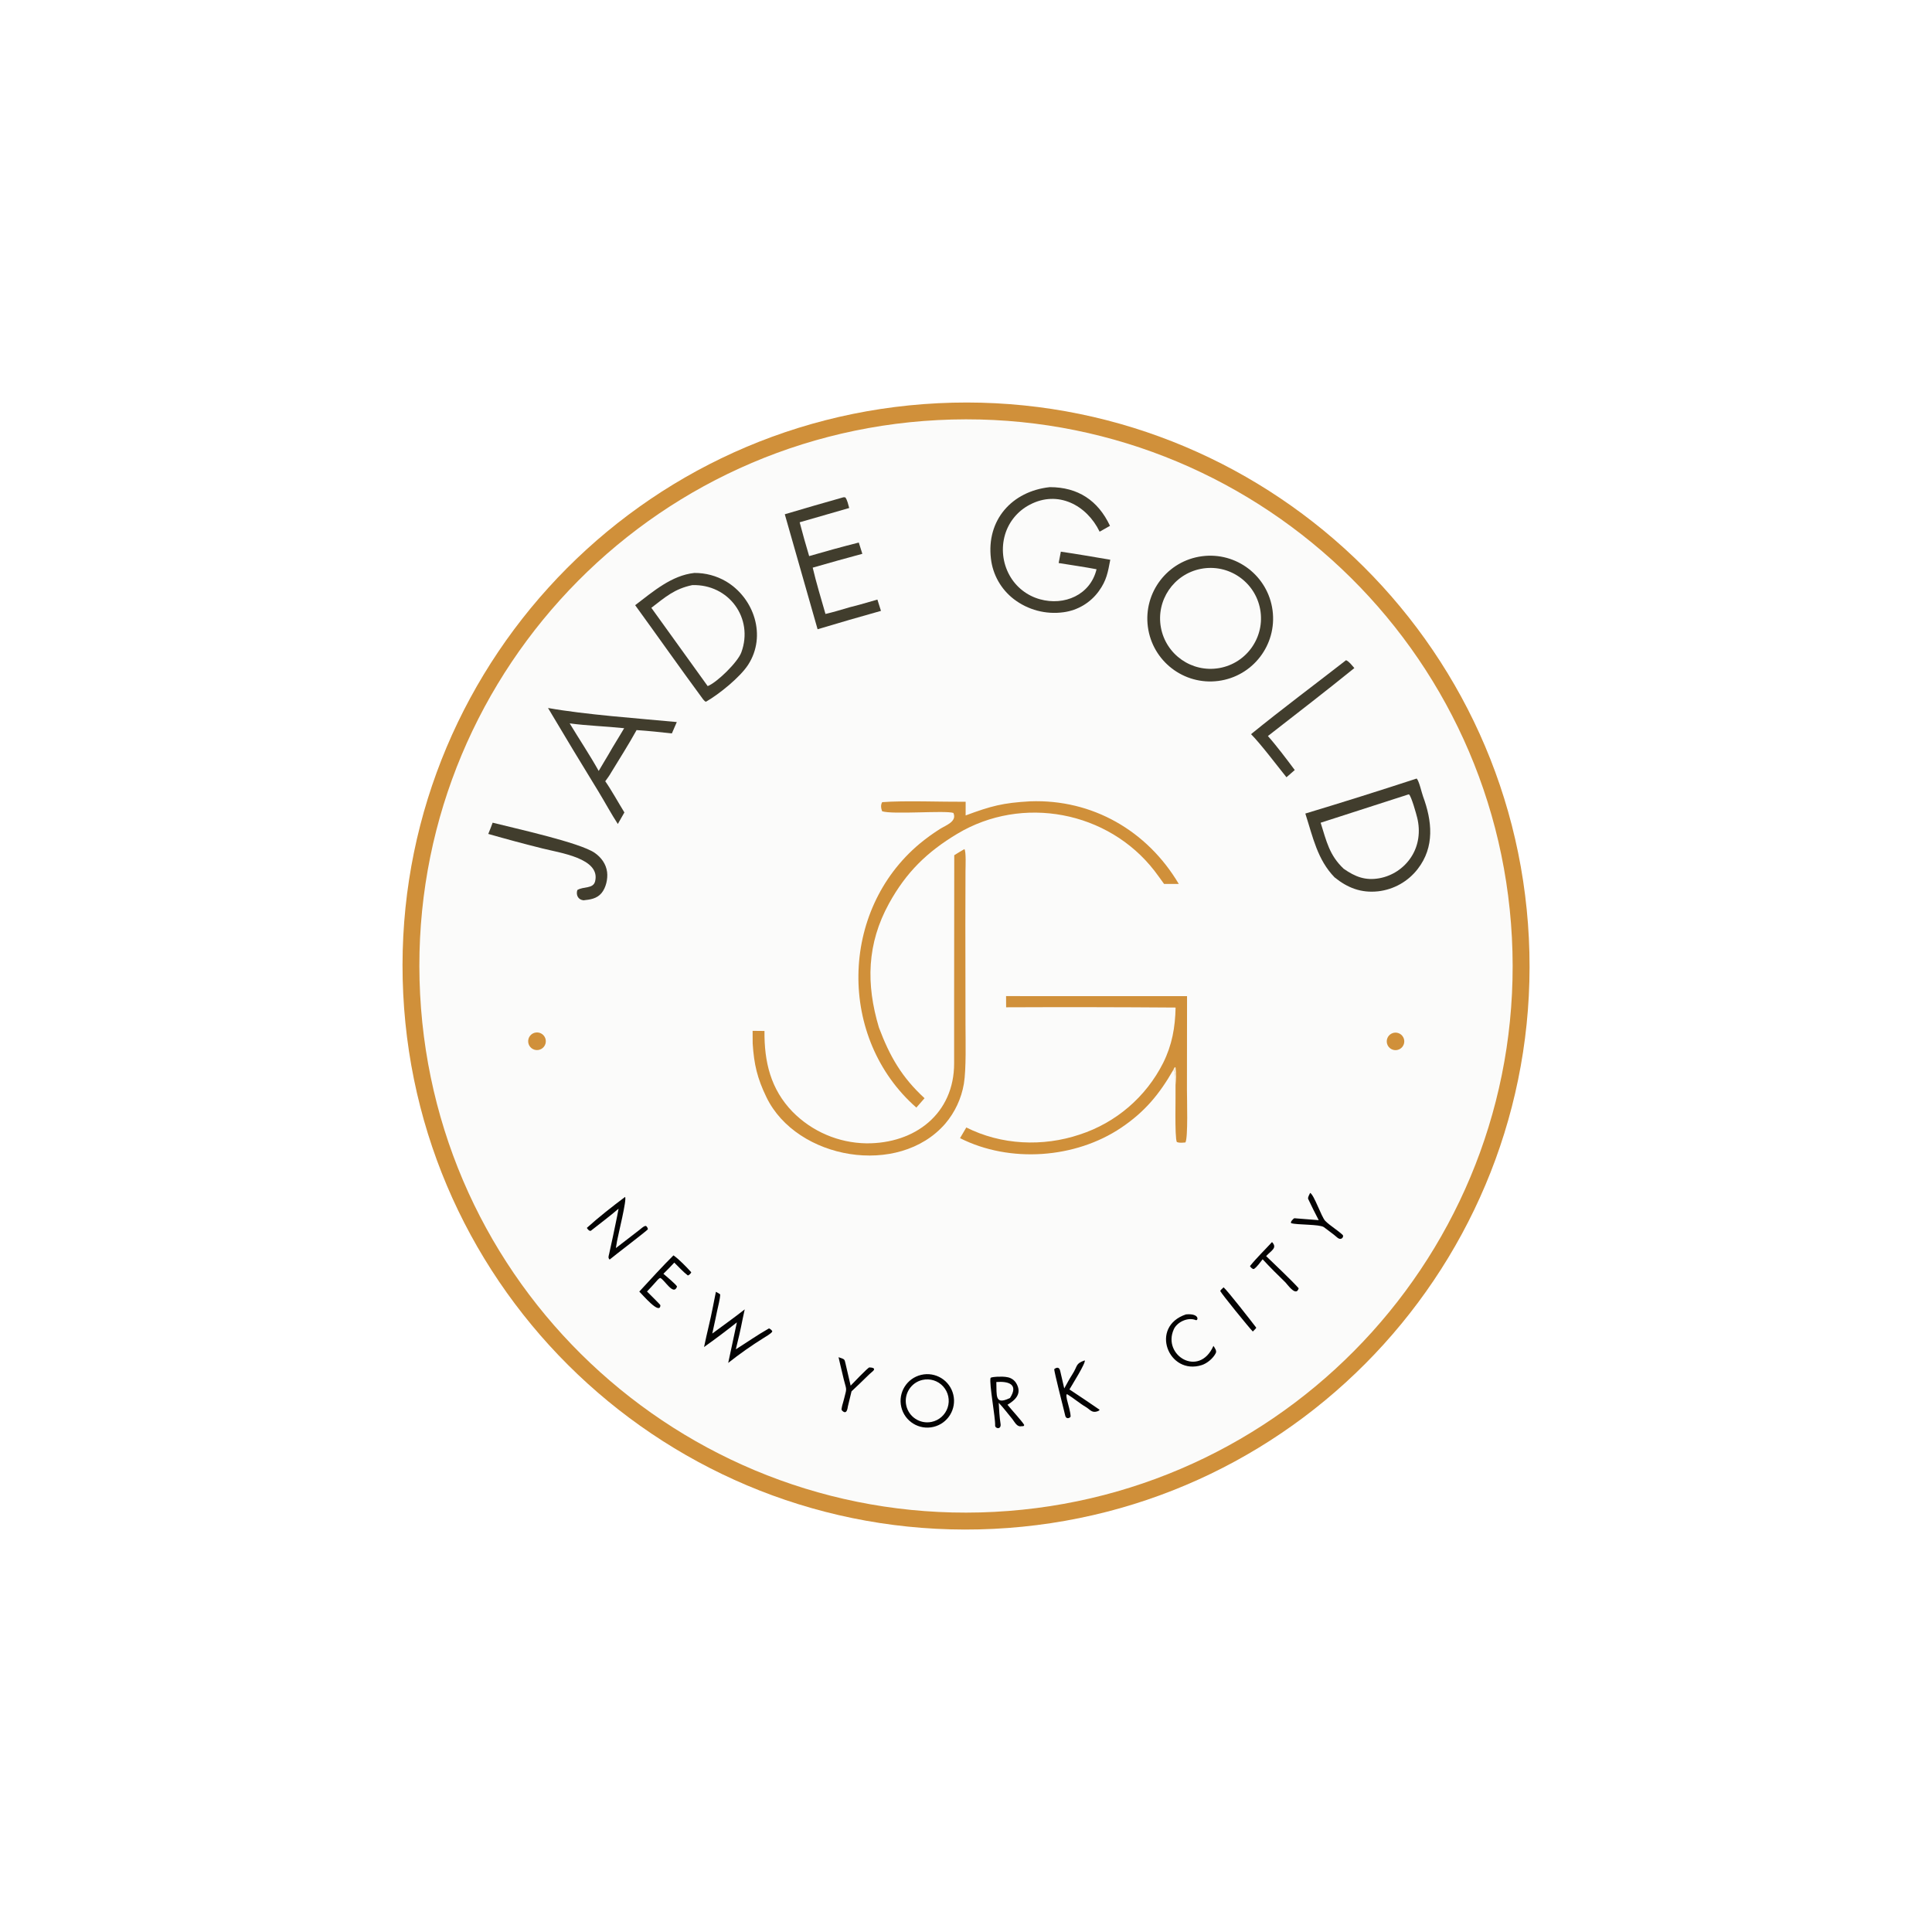
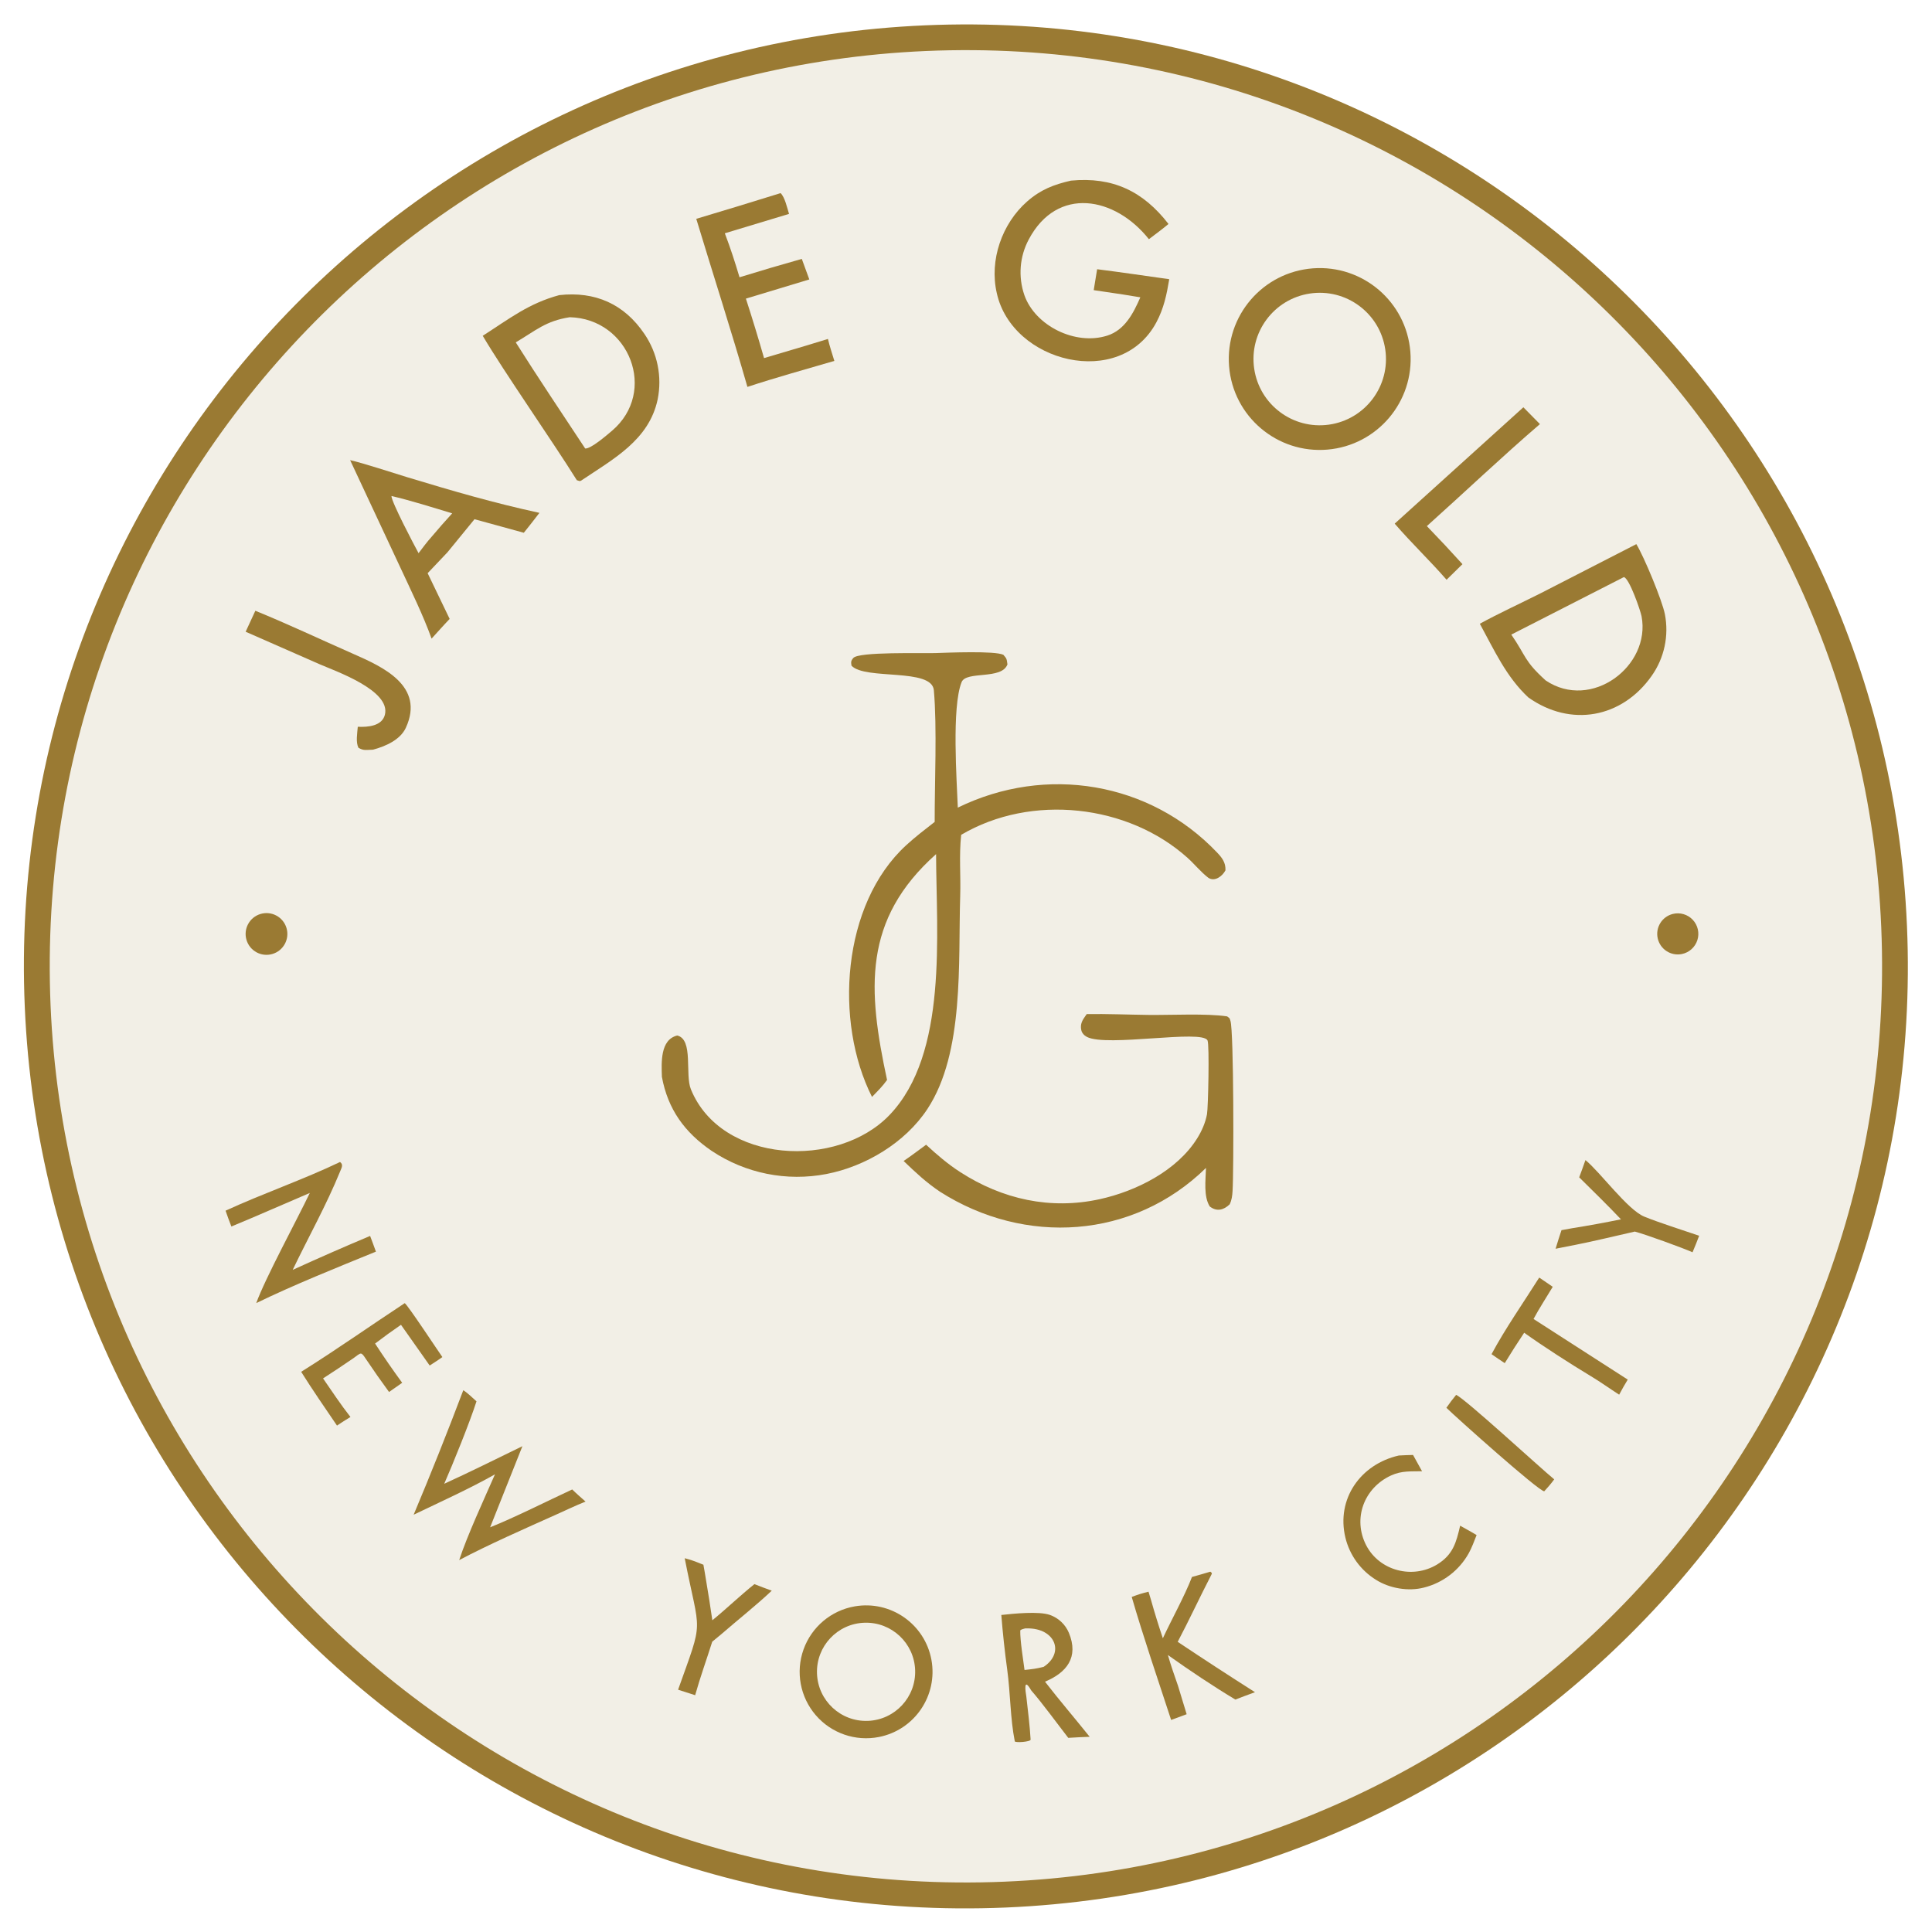
- <svg xmlns="http://www.w3.org/2000/svg" style="display: block;" version="1.1" viewBox="0 0 2048 2048">
-   <path d="M 994.325 427.43 C 1323.9 411.011 1604.36 664.939 1620.66 994.523 C 1636.97 1324.11 1382.94 1604.47 1053.35 1620.66 C 723.924 1636.84 443.728 1382.97 427.433 1053.55 C 411.138 724.128 664.912 443.842 994.325 427.43 z" fill="rgb(208,144,58)" transform="translate(0,0)" />
-   <path d="M 994.07 445.298 C 1313.64 428.761 1586.12 674.399 1602.69 993.969 C 1619.27 1313.54 1373.66 1586.05 1054.09 1602.65 C 734.472 1619.26 461.913 1373.61 445.338 1053.99 C 428.763 734.369 674.448 461.838 994.07 445.298 z" fill="rgb(251,251,250)" transform="translate(0,0)" />
-   <path d="M 1274.11 589.641 C 1310.64 584.797 1344.17 610.51 1348.97 647.046 C 1353.76 683.581 1328.01 717.077 1291.46 721.824 C 1254.99 726.563 1221.57 700.864 1216.78 664.397 C 1212 627.929 1237.65 594.476 1274.11 589.641 z" fill="rgb(65,61,45)" transform="translate(0,0)" />
-   <path d="M 1272.99 603.004 C 1302.18 597.32 1330.4 616.535 1335.81 645.777 C 1341.22 675.018 1321.74 703.056 1292.45 708.188 C 1263.55 713.252 1235.96 694.085 1230.62 665.232 C 1225.29 636.379 1244.19 608.613 1272.99 603.004 z" fill="rgb(251,251,250)" transform="translate(0,0)" />
-   <path d="M 1501.73 825.283 C 1504.34 827.887 1506.94 840.006 1508.48 844.197 C 1518.06 870.171 1521.07 897.748 1502.81 921.177 C 1492.58 934.431 1477.41 942.97 1460.78 944.841 C 1442.78 946.765 1428.38 941.131 1414.68 930.008 C 1396.4 911.131 1391.77 887.421 1383.71 862.399 C 1423.19 850.49 1462.54 838.117 1501.73 825.283 z" fill="rgb(65,61,45)" transform="translate(0,0)" />
-   <path d="M 1493.09 842.085 L 1493.73 842.224 C 1496.19 844.54 1501.2 862.358 1502.32 866.958 C 1505.8 881.187 1503.99 896.243 1495.81 908.664 C 1488.16 920.341 1476.07 928.391 1462.34 930.955 C 1447.18 933.708 1436.43 929.345 1424.39 920.94 C 1409.1 906.578 1406.12 891.7 1399.94 872.125 L 1493.09 842.085 z" fill="rgb(251,251,250)" transform="translate(0,0)" />
-   <path d="M 736.056 607.349 C 747.884 607.263 759.515 610.375 769.719 616.355 C 799.541 634.219 812.71 674.08 793.161 704.535 C 784.666 717.768 762.474 735.736 748.637 743.692 C 747.617 744.279 746.293 742.334 745.432 741.477 C 721.032 708.383 697.458 674.806 673.295 641.527 C 692.354 627.004 711.952 609.923 736.056 607.349 z" fill="rgb(65,61,45)" transform="translate(0,0)" />
-   <path d="M 733.81 620.243 C 772.683 619.04 799.135 655.475 785.831 691.588 C 781.971 702.064 759.848 723.598 750.176 727.293 L 690.455 644.314 C 705.485 632.739 715.042 624.18 733.81 620.243 z" fill="rgb(251,251,250)" transform="translate(0,0)" />
-   <path d="M 1091.97 849.437 C 1157.87 847.013 1216.09 880.534 1249.55 936.995 L 1233.95 936.989 C 1230.6 932.41 1227.35 927.713 1223.9 923.254 C 1174.82 859.764 1083.66 842.518 1014.75 883.855 C 982.703 903.078 960.643 924.604 942.464 957.588 C 918.908 1000.33 917.874 1043.15 931.699 1089.25 C 943.243 1119.88 955.848 1141.87 980.061 1164.16 L 971.369 1174.09 C 887.946 1100.86 889.8 965.264 975.079 894.188 C 981.889 888.571 989.047 883.39 996.509 878.674 C 1002.58 874.849 1014.79 870.872 1010.63 861.74 C 1001.89 858.858 946.255 863.649 935.095 859.968 C 933.902 856.799 933.379 853.308 935.146 850.32 C 958.54 848.491 998.355 850.099 1023.63 849.914 L 1023.61 864.404 C 1050.61 854.369 1063.11 851.057 1091.97 849.437 z" fill="rgb(208,144,58)" transform="translate(0,0)" />
-   <path d="M 1066.47 1055.92 L 1258.32 1055.94 L 1258.21 1155.42 C 1258.2 1164.77 1259.51 1206.12 1256.59 1211.04 C 1253.16 1211.28 1250.69 1211.79 1247.49 1210.59 C 1245.02 1205.72 1246.42 1159.6 1246.12 1150.22 C 1245.54 1145.42 1246.87 1136.54 1243.75 1134.14 C 1229 1159.85 1213.58 1178.56 1188.57 1195.39 C 1139.84 1228.21 1070.34 1233.11 1017.67 1206.48 L 1024.33 1195.16 C 1061.39 1213.82 1105.36 1215.81 1144.54 1202.67 C 1183 1190.15 1214.86 1162.77 1233.04 1126.64 C 1242.47 1107.65 1245.74 1089.05 1246.18 1068.05 C 1186.3 1067.6 1126.42 1067.51 1066.54 1067.78 L 1066.47 1055.92 z" fill="rgb(208,144,58)" transform="translate(0,0)" />
-   <path d="M 1243.75 1134.14 C 1244.04 1133.06 1245.86 1129.35 1246.26 1132.35 C 1246.96 1137.57 1246.74 1144.98 1246.12 1150.22 C 1245.54 1145.42 1246.87 1136.54 1243.75 1134.14 z" fill="rgb(249,239,220)" transform="translate(0,0)" />
-   <path d="M 1022.32 900.092 C 1024.25 902.635 1023.48 919.267 1023.46 923.556 L 1023.32 979.621 L 1023.47 1086.44 C 1023.5 1102.88 1024.33 1133.45 1021.75 1148.84 C 1019.09 1164.47 1012.27 1179.09 1002 1191.16 C 952.663 1248.05 844.581 1229.24 812.511 1163.2 C 802.698 1142.99 799.299 1128.36 797.87 1106.13 L 797.797 1092.74 L 810.386 1092.87 C 810.05 1125.45 816.84 1154.46 840.117 1178.49 C 860.745 1199.46 888.779 1211.49 918.186 1211.98 C 970.014 1212.47 1011.55 1180.45 1011.42 1126.96 C 1011.37 1104.18 1011.44 1081.2 1011.42 1058.41 L 1011.55 906.547 C 1014.9 904.363 1018.85 902.151 1022.32 900.092 z" fill="rgb(208,144,58)" transform="translate(0,0)" />
-   <path d="M 580.923 750.492 C 620.124 757.531 676.473 761.534 717.434 765.397 L 712.216 777.442 C 699.647 776.094 687.425 774.738 674.802 773.934 C 666.552 788.899 656.431 804.805 647.477 819.5 C 646.176 821.992 643.332 825.73 641.592 828.163 C 647.418 836.319 656.173 851.983 661.883 861.218 L 654.919 873.462 C 648.422 863.601 640.8 849.574 634.391 839.064 C 616.339 809.679 598.516 780.154 580.923 750.492 z" fill="rgb(65,61,45)" transform="translate(0,0)" />
-   <path d="M 603.888 766.806 C 622.994 769.372 642.398 769.888 661.628 771.932 C 656.291 781.145 650.151 790.652 645.116 799.625 C 641.512 805.473 638.216 811.373 634.647 817.238 C 625.177 800.239 613.931 783.491 603.888 766.806 z" fill="rgb(251,251,250)" transform="translate(0,0)" />
-   <path d="M 1112.82 516.391 C 1142.77 516.376 1164.03 530.608 1176.63 557.411 L 1165.66 563.615 C 1151.95 535.276 1121.3 519.325 1091.63 534.999 C 1079.01 541.521 1069.57 552.868 1065.45 566.46 C 1061.13 580.921 1062.79 596.511 1070.07 609.732 C 1076.97 622.265 1088.65 631.472 1102.45 635.254 C 1128.18 642.404 1155.79 630.758 1162.39 603.434 C 1149.52 600.979 1135.25 598.956 1122.22 596.836 L 1124.54 584.792 C 1141.89 587.295 1159.62 590.434 1176.94 593.348 C 1174.4 606.622 1173.07 615.223 1164.82 626.608 C 1155.96 638.892 1142.43 646.988 1127.42 648.993 C 1108.64 651.605 1089.61 646.566 1074.58 635.009 C 1061.12 624.6 1052.41 609.205 1050.44 592.301 C 1045.46 551.378 1072.56 520.75 1112.82 516.391 z" fill="rgb(65,61,45)" transform="translate(0,0)" />
-   <path d="M 894.094 527.129 L 896.002 527.204 C 898.137 529.714 899.23 535.113 900.191 538.498 L 847.679 553.645 C 850.82 565.651 854.175 577.599 857.742 589.485 C 875.192 584.385 892.731 579.595 910.351 575.116 L 914.114 587.06 C 896.534 591.797 878.997 596.69 861.504 601.738 C 865.197 617.601 870.533 635.018 875.037 650.818 C 883.532 648.889 892.425 646.123 900.833 643.678 C 909.969 641.531 920.897 638.149 930.076 635.579 L 933.86 647.559 C 911.405 653.836 889.011 660.326 866.68 667.029 L 831.913 545.145 C 852.596 538.988 873.323 532.982 894.094 527.129 z" fill="rgb(65,61,45)" transform="translate(0,0)" />
-   <path d="M 976.467 1457.42 C 991.69 1453.82 1006.95 1463.24 1010.55 1478.47 C 1014.16 1493.69 1004.74 1508.95 989.524 1512.56 C 974.293 1516.18 959.016 1506.76 955.408 1491.52 C 951.801 1476.29 961.231 1461.02 976.467 1457.42 z" fill="rgb(4,3,3)" transform="translate(0,0)" />
-   <path d="M 977.886 1462.77 C 985.879 1460.96 994.229 1463.58 999.748 1469.64 C 1005.27 1475.7 1007.11 1484.26 1004.56 1492.05 C 1002.01 1499.84 995.479 1505.66 987.447 1507.29 C 975.219 1509.78 963.269 1501.96 960.65 1489.76 C 958.03 1477.56 965.716 1465.52 977.886 1462.77 z" fill="rgb(251,251,250)" transform="translate(0,0)" />
-   <path d="M 522.231 872.081 C 544.366 877.759 614.851 893.113 630.513 904.13 C 637.402 908.975 642.455 915.877 643.547 924.361 C 644.482 931.622 642.36 941.091 637.592 946.772 C 632.675 952.631 625.629 953.653 618.49 954.361 C 612.706 953.701 610.392 948.63 611.984 943.5 C 618.39 939.391 628.844 942.508 630.865 934.152 C 636.773 909.724 593.055 904.025 574.778 899.327 C 555.628 894.552 536.563 889.439 517.593 883.99 C 519.236 880.232 520.76 875.948 522.231 872.081 z" fill="rgb(65,61,45)" transform="translate(0,0)" />
-   <path d="M 1426.87 699.839 C 1430.27 701.298 1432.97 705.162 1435.66 708.186 C 1406.25 732.035 1373.99 756.91 1344.03 780.234 C 1352.44 789.58 1364.86 805.987 1372.5 816.282 L 1363.69 823.925 C 1354.32 812.246 1335.96 788.013 1326.15 778.248 C 1358.7 751.744 1393.62 725.728 1426.87 699.839 z" fill="rgb(65,61,45)" transform="translate(0,0)" />
-   <path d="M 1057.13 1459.37 C 1061.07 1459.3 1064.62 1459.14 1068.5 1460 C 1072.2 1460.81 1075.39 1463.12 1077.31 1466.37 C 1083.68 1477.25 1076.42 1484.04 1067.99 1489.08 C 1071.73 1493.89 1083.4 1506.44 1085.66 1510.43 C 1085.61 1512.35 1083.65 1511.66 1082.49 1511.89 C 1078.1 1512.79 1075.57 1507.43 1073.17 1504.31 C 1068.01 1498.07 1064.26 1492.97 1058.69 1486.99 C 1059 1493.17 1059.55 1503.04 1060.59 1508.98 C 1061.8 1515.87 1054.74 1514.54 1054.88 1511.03 C 1055.22 1502.45 1048.39 1466.74 1050.04 1460.64 C 1051.02 1459.67 1055.63 1459.54 1057.13 1459.37 z" fill="rgb(4,3,3)" transform="translate(0,0)" />
-   <path d="M 1056.15 1465 C 1069.08 1463.99 1079.99 1467.36 1070.64 1481.94 L 1069.89 1482.28 C 1054.54 1489.36 1056.62 1479.72 1056.15 1465 z" fill="rgb(251,251,250)" transform="translate(0,0)" />
-   <path d="M 758.893 1369.36 C 759.364 1369.62 763.452 1371.72 763.431 1372.28 C 763.24 1377.52 761.27 1384.28 760.21 1389.51 L 758.227 1399.01 L 755.051 1413.61 C 767.061 1404.68 777.586 1397.34 789.432 1387.99 C 788.617 1391.48 787.862 1394.99 787.167 1398.51 C 785.076 1409.32 782.677 1419.67 779.994 1430.33 C 791.698 1423.02 803.022 1415 814.993 1408.25 C 815.666 1407.87 818.976 1410.6 818.604 1411.47 C 817.675 1413.62 811.273 1417.09 809.512 1418.29 C 796.499 1426.39 783.953 1435.23 771.933 1444.74 C 775.091 1430.41 778.013 1416.1 781.107 1401.77 C 769.752 1410.8 758.153 1419.51 746.325 1427.91 C 749.228 1413.59 753.066 1399.32 755.787 1384.99 L 756.859 1379.49 C 757.48 1376.1 758.158 1372.72 758.893 1369.36 z" fill="rgb(4,3,3)" transform="translate(0,0)" />
-   <path d="M 662.579 1268.82 C 664.795 1271.03 655.12 1309.41 654.106 1315.51 L 652.872 1323 L 677.498 1304.01 C 679.24 1302.68 681.453 1300.54 683.461 1299.7 C 683.971 1299.49 684.604 1299.47 685.072 1299.79 C 685.865 1300.35 686.76 1302.05 686.798 1303.01 C 686.836 1303.95 650.002 1331.87 646.256 1335.19 C 644.29 1333.36 645.163 1331.62 645.757 1329.01 C 647.162 1322.85 648.507 1316.67 649.79 1310.48 C 651.776 1300.65 653.952 1291.11 655.71 1281.26 C 646.667 1289.08 635.937 1297.02 626.502 1304.53 C 624.867 1305.82 621.834 1301.83 622.206 1301.49 C 634.509 1290.33 649.067 1278.97 662.579 1268.82 z" fill="rgb(4,3,3)" transform="translate(0,0)" />
-   <path d="M 1149.81 1442.07 C 1151.63 1444.01 1135.86 1468.93 1133.66 1472.87 C 1142.24 1478.59 1156.71 1488.14 1165.55 1494.34 C 1165.63 1494.4 1165.56 1494.5 1165.54 1494.58 C 1164.75 1495.95 1161.93 1496.51 1160.72 1496.59 C 1156.74 1496.88 1154.62 1493.57 1151.05 1491.49 C 1144.32 1487.56 1137.98 1481.97 1131.47 1478.09 C 1129.29 1476.78 1131.32 1484.88 1131.19 1484.27 C 1132.35 1489.11 1134.82 1496.89 1134.89 1501.49 C 1134.91 1502.67 1130.32 1505.41 1129.16 1500.52 L 1127.32 1493 C 1126.43 1489.42 1117.81 1455.44 1117.49 1451.45 C 1117.48 1451.39 1122.45 1446.81 1123.9 1453.45 C 1125.25 1459.58 1126.67 1465.69 1128.14 1471.79 C 1130.89 1466.88 1133.55 1461.81 1136.61 1457.06 C 1142.83 1447.39 1139.68 1445.77 1149.81 1442.07 z" fill="rgb(4,3,3)" transform="translate(0,0)" />
-   <path d="M 713.887 1330.75 C 719.339 1334.42 728.044 1343.36 732.618 1348.51 C 733.254 1349.23 729.728 1352.48 729.006 1351.93 C 724.071 1348.16 719.315 1342.85 714.781 1338.42 C 710.923 1342.6 707.276 1346.28 703.238 1350.28 C 704.958 1351.75 718.103 1362.65 717.633 1363.95 C 713.972 1374.02 704.554 1356.72 699.968 1354.7 C 698.452 1354.86 696.289 1357.71 695.184 1358.9 C 692.15 1362.35 689.035 1365.73 685.844 1369.04 C 687.652 1370.9 700.063 1383.01 700.046 1383.6 C 699.729 1394.57 681.054 1372.4 677.69 1369.12 C 688.971 1356.94 702.256 1342.22 713.887 1330.75 z" fill="rgb(4,3,3)" transform="translate(0,0)" />
-   <path d="M 1257.2 1393.31 C 1272.06 1392.01 1270.2 1400.45 1267.51 1399.34 C 1259.3 1395.95 1247.79 1401.32 1244.27 1409.12 C 1231.79 1436.75 1271.22 1460.79 1286.29 1426.69 C 1287.6 1428.74 1290.07 1431.83 1288.75 1434.39 C 1286.1 1439.75 1279.75 1445.16 1274.01 1447.02 C 1238.64 1458.43 1218.14 1406.36 1257.2 1393.31 z" fill="rgb(4,3,3)" transform="translate(0,0)" />
-   <path d="M 1388.8 1264.51 C 1393.12 1266.73 1400.66 1289.83 1404.79 1294.17 C 1409.91 1299.34 1418.35 1304.29 1423.36 1309.17 C 1424.84 1310.61 1422.07 1315.97 1417.18 1311.52 C 1414.16 1308.76 1406.96 1303.64 1403.34 1300.81 C 1398.73 1297.66 1375.24 1298.54 1368.96 1296.68 C 1366.9 1295.86 1371.35 1291.34 1372.17 1291.39 C 1380.64 1291.94 1389.41 1292.88 1397.9 1293.42 C 1394.02 1286.05 1390.34 1278.55 1386.76 1271.02 C 1385.99 1269.4 1388.09 1266.12 1388.8 1264.51 z" fill="rgb(4,3,3)" transform="translate(0,0)" />
-   <path d="M 888.889 1438.67 L 890.296 1439.19 C 895.24 1440.96 895.18 1440.61 896.286 1445.45 L 901.712 1468.84 C 902.932 1467.56 920.158 1449.46 921.574 1449.52 C 924.057 1449.61 929.993 1450.08 923.927 1454.66 C 921.911 1456.19 914.05 1464.12 910.822 1467.15 C 908.066 1469.69 905.342 1472.27 902.65 1474.88 C 901.292 1480.23 899.997 1485.6 898.764 1490.99 C 898.57 1491.78 897.871 1501.03 892.33 1494.9 C 891.349 1493.82 893.642 1486.96 894.159 1485 L 895.206 1481.01 C 897.982 1470.7 897.108 1473.23 894.376 1461.99 C 893.912 1460.16 893.477 1458.33 893.068 1456.49 C 891.738 1450.5 890.157 1444.76 888.889 1438.67 z" fill="rgb(4,3,3)" transform="translate(0,0)" />
-   <path d="M 1348.4 1316.63 C 1354.27 1322.89 1347.86 1325.37 1342.15 1331.51 C 1348.52 1337.67 1369.61 1357.62 1376.58 1365.54 C 1376.7 1366.28 1375.65 1367.97 1375.26 1368.31 C 1371.68 1371.51 1364.96 1361.92 1362.61 1359.4 C 1354.06 1351.06 1346.6 1343.72 1338.44 1334.88 C 1335.87 1338.1 1332.73 1342.75 1329.39 1345.08 C 1328.05 1346.01 1324.74 1342.48 1325.12 1342 C 1332.07 1333.31 1340.82 1324.94 1348.4 1316.63 z" fill="rgb(4,3,3)" transform="translate(0,0)" />
-   <path d="M 1297.07 1364.63 C 1301.64 1368.63 1326.28 1400.31 1331.65 1407.34 C 1331.46 1408.15 1330.72 1408.68 1330.21 1409.28 C 1329.48 1410.01 1328.76 1410.74 1328.03 1411.47 C 1324.05 1407.41 1295.32 1372.12 1293.55 1368.58 C 1293.65 1367.54 1296.44 1365.23 1297.07 1364.63 z" fill="rgb(4,3,3)" transform="translate(0,0)" />
-   <path d="M 568.015 1094.5 C 573.135 1093.82 577.834 1097.42 578.515 1102.54 C 579.196 1107.66 575.601 1112.36 570.483 1113.05 C 565.357 1113.74 560.646 1110.14 559.965 1105.01 C 559.283 1099.88 562.888 1095.18 568.015 1094.5 z" fill="rgb(208,144,58)" transform="translate(0,0)" />
-   <path d="M 1475.17 1095.59 C 1479.76 1093.31 1485.32 1095.17 1487.62 1099.75 C 1489.91 1104.32 1488.07 1109.89 1483.5 1112.21 C 1478.91 1114.53 1473.31 1112.68 1471 1108.08 C 1468.7 1103.48 1470.57 1097.88 1475.17 1095.59 z" fill="rgb(208,144,58)" transform="translate(0,0)" />
+ <svg xmlns="http://www.w3.org/2000/svg" viewBox="408 408 1232 1232" fill="none">
+   <path d="M 997.782 424.155 C 1329.35 409.714 1609.79 666.902 1624.04 998.477 C 1638.29 1330.05 1380.93 1610.35 1049.35 1624.4 C 718.042 1638.44 438.032 1381.34 423.798 1050.04 C 409.564 718.745 666.491 438.584 997.782 424.155 z" fill="#9A7A33" />
+   <path d="M 1013.58 440.065 C 1336.36 434.34 1602.6 691.488 1608.08 1014.27 C 1613.57 1337.05 1356.23 1603.1 1033.44 1608.35 C 710.996 1613.59 445.283 1356.58 439.801 1034.13 C 434.319 711.685 691.142 445.783 1013.58 440.065 z" fill="#F2EFE6" />
+   <path d="M 1004.5 824.453 C 1012.31 824.193 1042.37 822.922 1047.84 825.553 C 1050.14 828.209 1049.89 828.122 1050.43 831.662 C 1046.76 841.707 1024.11 835.573 1021.17 843.027 C 1014.81 859.168 1018.13 905.687 1018.78 923.008 C 1075.04 895.484 1141.29 906.635 1184.08 951.6 C 1187.4 955.086 1189.63 958.087 1189.46 962.984 C 1187.51 966.706 1182.73 970.422 1178.59 967.794 C 1173.82 964.165 1169.73 959.025 1165.26 955.013 C 1127.34 920.939 1065.7 913.946 1020.92 940.357 C 1019.5 953.878 1020.72 966.156 1020.3 979.519 C 1018.96 1021.42 1023.07 1079.18 999.409 1115.16 C 985.196 1136.77 959.766 1151.86 934.974 1156.65 C 909.61 1161.55 883.334 1156.26 861.851 1141.91 C 844.56 1130.13 833.875 1115.34 830.082 1094.69 C 829.786 1085.65 828.922 1070.94 839.877 1068.32 C 850.346 1070.92 844.652 1093.05 848.586 1102.66 C 867.959 1150.09 942.107 1153.69 975.299 1118.95 C 1012.61 1079.89 1005.05 1003.66 1004.92 952.655 C 958.045 994.511 961.256 1038.97 973.664 1096.67 C 970.625 1100.91 967.668 1103.75 964.06 1107.48 C 939.88 1059.54 944.723 984.681 985.888 946.953 C 991.593 941.724 997.913 936.866 1004.03 932.113 C 1003.96 907.57 1005.61 871.893 1003.5 848.146 C 1002.23 833.766 959.817 841.799 951.002 832.518 C 950.639 830.312 950.521 829.45 952.141 827.581 C 955.696 823.48 995.847 824.735 1004.5 824.453 z" fill="#9A7A33" />
+   <path d="M 1245.28 579.11 C 1277.1 576.758 1304.84 600.546 1307.36 632.348 C 1309.89 664.149 1286.25 692.016 1254.46 694.712 C 1222.43 697.428 1194.3 673.568 1191.76 641.524 C 1189.22 609.479 1213.23 581.481 1245.28 579.11 z" fill="#9A7A33" />
+   <path d="M 1243.2 595.193 C 1266.36 591.661 1287.97 607.655 1291.36 630.839 C 1294.76 654.023 1278.63 675.538 1255.43 678.791 C 1232.42 682.015 1211.13 666.058 1207.77 643.071 C 1204.4 620.084 1220.23 598.695 1243.2 595.193 z" fill="#F2EFE6" />
+   <path d="M 764.645 596.189 C 787.537 593.658 806.069 601.862 818.94 620.954 C 827.262 633.16 830.305 648.208 827.378 662.689 C 821.868 688.698 799.04 700.705 778.472 714.546 L 777.622 714.783 C 777.026 714.593 776.43 714.403 775.834 714.214 C 760.152 689.094 729.507 645.292 715.828 622.133 C 732.794 611.245 745.147 601.455 764.645 596.189 z" fill="#9A7A33" />
+   <path d="M 771.314 610.284 C 809.299 611.214 827.629 657.847 798.161 682.774 C 794.913 685.521 784.828 694.276 781.165 694.004 C 766.798 672.226 750.729 648.29 736.886 626.325 C 749.896 618.617 756.015 612.659 771.314 610.284 z" fill="#F2EFE6" />
+   <path d="M 1451.46 754.983 C 1456.44 763.142 1467.9 790.804 1469.65 799.577 C 1472.36 813.34 1469.3 827.611 1461.19 839.054 C 1442.3 865.85 1409.65 871.956 1382.57 852.73 C 1368.46 839.539 1360.95 822.746 1351.66 805.755 C 1363.21 799.38 1378.31 792.433 1390.34 786.359 L 1451.46 754.983 z" fill="#9A7A33" />
+   <path d="M 1443.5 776.006 C 1447 776.721 1454.12 797.447 1454.8 801.012 C 1460.81 832.719 1422.77 861.528 1393.64 841.901 C 1379.69 829.267 1381.34 826.579 1371.73 812.671 L 1443.5 776.006 z" fill="#F2EFE6" />
+   <path d="M 1101.01 1054.66 C 1113.42 1054.45 1127.97 1055.05 1140.63 1055.2 C 1155.01 1055.36 1177.17 1054.14 1190.51 1056.13 C 1192.36 1057.59 1191.89 1056.8 1192.62 1058.96 C 1194.81 1065.44 1194.78 1155.35 1193.98 1167.52 C 1193.78 1170.64 1193.49 1173.14 1192.15 1175.97 C 1188.31 1179.67 1183.89 1180.79 1179.45 1177.35 C 1175.41 1170.93 1176.81 1160.73 1177.04 1152.76 C 1130.59 1198.28 1061.53 1202.45 1007.42 1167.94 C 998.352 1161.82 992.068 1155.84 984.219 1148.35 C 989.076 1145.04 993.821 1141.46 998.558 1137.97 C 1005.42 1144.32 1012.43 1150.33 1020.3 1155.41 C 1047.18 1172.75 1077.76 1179.61 1109.33 1172.68 C 1132.5 1167.59 1158.6 1154.55 1171.48 1133.81 C 1174.39 1129.13 1176.65 1123.96 1177.68 1118.53 C 1178.42 1114.6 1179.32 1074.29 1178.02 1071.47 C 1174.71 1064.27 1113.76 1075.83 1101.09 1069.21 C 1099.38 1068.32 1097.93 1066.79 1097.52 1064.89 C 1096.67 1060.99 1098.22 1058.51 1100.4 1055.48 C 1100.6 1055.21 1100.81 1054.94 1101.01 1054.66 z" fill="#9A7A33" />
+   <path d="M 953.023 1432.35 C 975.89 1428.38 997.701 1443.54 1001.94 1466.36 C 1006.17 1489.18 991.25 1511.16 968.478 1515.65 C 953.519 1518.6 938.129 1513.28 928.182 1501.73 C 918.234 1490.17 915.264 1474.16 920.404 1459.81 C 925.544 1445.45 938.002 1434.97 953.023 1432.35 z" fill="#9A7A33" />
+   <path d="M 959.331 1442.78 C 976.563 1442.26 990.973 1455.77 991.567 1473 C 992.161 1490.23 978.715 1504.7 961.488 1505.37 C 944.155 1506.04 929.578 1492.49 928.981 1475.16 C 928.383 1457.82 941.993 1443.3 959.331 1442.78 z" fill="#F2EFE6" />
+   <path d="M 1090.94 523.181 C 1117.55 520.645 1136.96 529.92 1153.13 550.823 C 1149.28 554.078 1144.67 557.435 1140.63 560.529 C 1119.12 533.415 1082.22 526.381 1064.01 560.705 C 1058.18 571.639 1057.18 584.504 1061.23 596.211 C 1068.09 615.738 1093.69 628.511 1114.09 622.013 C 1125.23 618.463 1130.72 607.81 1135.17 597.595 L 1123.92 595.76 L 1105.44 593.02 C 1106.19 588.579 1106.92 584.133 1107.62 579.683 C 1122.89 581.604 1138.35 583.906 1153.61 586.04 C 1151.95 595.965 1150.15 604.627 1145.41 613.519 C 1122.37 656.719 1053.29 639.231 1043.62 594.845 C 1038.8 573.927 1046.92 550.598 1062.97 536.488 C 1071.55 528.944 1079.95 525.687 1090.94 523.181 z" fill="#9A7A33" />
+   <path d="M 631.271 701.436 C 639.213 703.156 659.342 709.784 667.767 712.334 C 696.863 721.141 722.35 728.592 751.98 735.041 C 748.72 739.314 745.405 743.544 742.035 747.731 L 710.582 739.097 L 693.322 760.205 L 680.7 773.516 L 694.739 802.675 C 690.932 806.622 686.948 811.161 683.211 815.24 C 677.888 800.408 669.955 784.262 663.269 769.851 L 631.271 701.436 z" fill="#9A7A33" />
+   <path d="M 657.616 724.299 C 669.087 726.907 684.9 731.876 696.356 735.358 C 691.651 740.53 687.603 745.08 683.129 750.416 C 680.398 753.422 677.412 757.476 674.908 760.75 C 672.044 755.477 657.684 728.244 657.616 724.299 z" fill="#F2EFE6" />
+   <path d="M 905.766 531.15 C 908.471 533.679 909.955 540.505 911.145 544.402 L 870.21 556.764 C 873.991 566.767 876.526 574.642 879.579 584.812 C 892.766 580.736 906.006 576.831 919.295 573.097 L 924.081 586.2 L 883.645 598.419 C 887.72 610.996 891.577 623.641 895.217 636.35 L 922.252 628.338 L 935.954 624.14 C 937.014 628.644 938.681 633.67 940.046 638.146 C 921.845 643.474 902.55 648.798 884.615 654.717 C 874.54 619.543 862.627 582.695 851.998 547.545 C 869.952 542.185 887.875 536.72 905.766 531.15 z" fill="#9A7A33" />
+   <path d="M 703.427 1294.53 C 705.965 1296.05 709.522 1299.53 711.849 1301.61 C 707.667 1314.73 696.835 1341.5 691.271 1354.18 C 707.857 1346.62 724.695 1338.19 741.13 1330.21 L 720.546 1381.94 C 736.879 1375.37 756.486 1365.4 772.893 1357.8 C 775.367 1360.27 778.738 1363.14 781.388 1365.54 C 775.411 1367.89 768.294 1371.3 762.329 1373.97 C 743.021 1382.61 719.267 1393.08 700.82 1402.84 C 705.961 1387.11 716.755 1363.85 723.638 1348.15 C 707.8 1357.14 688.392 1365.93 671.775 1373.91 C 682.811 1347.65 693.364 1321.18 703.427 1294.53 z" fill="#9A7A33" />
+   <path d="M 1046.52 1437.84 C 1054.31 1436.98 1070.52 1435.32 1077.52 1437.82 C 1082.99 1439.75 1087.38 1443.9 1089.62 1449.25 C 1096.04 1464.82 1088.21 1474.59 1074.38 1480.38 C 1083.6 1492.28 1093.45 1503.76 1102.87 1515.52 C 1098.16 1515.7 1093.93 1515.89 1089.21 1516.2 C 1082.19 1507.15 1072.92 1494.38 1065.55 1485.9 C 1060.55 1477.14 1061.86 1486.3 1062.47 1489.85 C 1063.48 1498.92 1064.68 1508.26 1065.2 1517.31 C 1065.28 1518.76 1055.31 1519.45 1055.11 1518.41 C 1052.19 1503.7 1052.35 1487.78 1050.27 1472.61 C 1048.72 1461.36 1047.42 1449.16 1046.52 1437.84 z" fill="#9A7A33" />
+   <path d="M 1061.8 1446.39 L 1063 1446.39 C 1080.81 1446.21 1087.12 1461.88 1073.54 1470.9 C 1068.69 1472.15 1066.36 1472.37 1061.32 1472.91 C 1060.58 1467.09 1058.45 1454.09 1058.6 1447.8 C 1058.62 1447.08 1061.46 1446.48 1061.8 1446.39 z" fill="#F2EFE6" />
+   <path d="M 624.833 1148.98 C 627.112 1150.66 625.843 1152.65 624.884 1155 C 616.13 1176.49 604.658 1196.9 594.642 1217.78 C 610.985 1210.31 627.443 1203.09 644.011 1196.13 C 645.209 1199.44 646.599 1202.85 647.718 1206.15 C 622.931 1216.27 595.415 1227.29 571.408 1238.96 C 577.008 1223.34 597.359 1185.89 605.557 1168.73 C 588.894 1175.81 572.353 1183.2 555.544 1190.12 C 554.084 1186.55 553.12 1183.58 551.843 1180.03 C 575.118 1169.27 601.709 1160.11 624.833 1148.98 z" fill="#9A7A33" />
+   <path d="M 570.828 797.47 C 591.9 806.055 611.406 815.328 633.434 825.034 C 651.754 833.106 679.172 845.296 666.781 872.117 C 663.243 879.777 653.904 883.898 645.867 886.056 C 641.326 886.18 639.998 886.807 636.575 884.843 C 634.789 881.229 635.815 875.714 636.157 871.448 C 642.715 871.775 651.606 870.947 653.427 863.818 C 657.429 848.147 621.461 835.826 611.631 831.492 L 564.648 810.848 L 570.828 797.47 z" fill="#9A7A33" />
+   <path d="M 1379.42 667.718 L 1389.98 678.437 C 1366.08 698.967 1341.52 722.306 1317.88 743.484 C 1325.59 751.444 1333.15 759.536 1340.58 767.756 L 1330.45 777.7 C 1319.94 765.598 1308.14 754.405 1297.37 741.917 L 1379.42 667.718 z" fill="#9A7A33" />
+   <path d="M 1179.81 1410.23 C 1181.01 1411.11 1180.95 1411.27 1180.27 1412.57 C 1173.02 1426.61 1166.37 1440.98 1159 1454.97 C 1175.31 1465.87 1191.74 1476.57 1208.29 1487.09 C 1204.04 1488.68 1199.99 1490.08 1195.76 1491.78 C 1180.8 1482.76 1167.01 1473.49 1152.74 1463.38 C 1154.66 1470.04 1156.92 1476.52 1159.21 1483.06 C 1161.12 1489.1 1162.78 1495.07 1164.71 1501.12 C 1161.42 1502.38 1158.1 1503.55 1154.81 1504.78 C 1146.56 1479.61 1136.99 1451.56 1129.68 1426.33 C 1134.34 1424.61 1135.71 1424.16 1140.39 1423 C 1140.95 1424.79 1141.5 1426.54 1142 1428.35 C 1144.3 1436.53 1146.81 1444.65 1149.53 1452.7 C 1155.19 1440.53 1163.51 1425.6 1168.1 1413.6 C 1172.04 1412.56 1175.91 1411.36 1179.81 1410.23 z" fill="#9A7A33" />
+   <path d="M 1300.01 1336.15 C 1303.1 1335.96 1306 1335.88 1309.08 1335.8 C 1310.95 1339.28 1312.86 1342.74 1314.81 1346.18 C 1307.67 1346.35 1301.82 1345.76 1295.01 1348.9 C 1277.86 1356.78 1270.42 1376.36 1279.2 1393.42 C 1287.7 1409.77 1308.82 1415.12 1324.39 1405.66 C 1334.59 1399.46 1336.63 1391.58 1339.11 1380.9 C 1342.47 1382.83 1346.43 1384.92 1349.6 1386.88 C 1348.01 1390.82 1346.62 1394.85 1344.54 1398.57 C 1338.43 1409.45 1328.11 1417.34 1316.01 1420.37 C 1306.08 1422.94 1294.16 1420.89 1285.53 1415.47 C 1275.69 1409.42 1268.65 1399.73 1265.93 1388.5 C 1259.99 1363.77 1275.64 1341.67 1300.01 1336.15 z" fill="#9A7A33" />
+   <path d="M 666.086 1238.99 C 668.028 1240.22 687.055 1269.07 690.092 1273.38 C 687.404 1275.34 684.775 1276.95 682.005 1278.77 L 663.699 1252.8 C 658.087 1256.64 652.58 1260.63 647.186 1264.76 C 652.72 1273.26 658.482 1281.6 664.465 1289.78 C 661.699 1291.78 658.883 1293.65 656.09 1295.64 C 651.092 1288.83 646.24 1281.91 641.535 1274.9 C 638.094 1269.69 638.462 1270.41 633.43 1274.06 C 627.015 1278.46 620.539 1282.77 614.003 1286.99 C 619.882 1295.46 625.104 1303.47 631.479 1311.58 C 628.318 1313.51 625.953 1314.99 622.893 1317.07 C 615.411 1306.11 607.055 1293.94 600.049 1282.78 C 623.06 1268.37 643.637 1253.77 666.086 1238.99 z" fill="#9A7A33" />
+   <path d="M 1389.53 1222.69 C 1392.4 1224.59 1395.3 1226.63 1398.15 1228.58 C 1394.33 1234.97 1389.34 1242.62 1385.91 1249.09 L 1445.98 1287.74 C 1443.77 1291.3 1442.49 1293.72 1440.51 1297.36 C 1434.95 1293.82 1427.92 1288.79 1422.57 1285.63 C 1409.28 1277.6 1392.45 1266.81 1379.94 1257.86 C 1375.98 1263.76 1371.26 1271.16 1367.55 1277.25 C 1364.67 1275.4 1361.95 1273.47 1359.13 1271.53 C 1367.68 1255.49 1379.74 1238.24 1389.53 1222.69 z" fill="#9A7A33" />
+   <path d="M 1419.01 1147.76 C 1428.52 1155.52 1445.85 1179.44 1456.48 1183.8 C 1466.17 1187.76 1481.29 1192.5 1491.52 1196.01 C 1490.08 1199.71 1488.91 1202.87 1487.3 1206.55 C 1480.87 1203.71 1457.55 1195.22 1450.49 1193.35 C 1438.26 1196.12 1425.26 1199.29 1412.99 1201.74 L 1399.97 1204.3 C 1401.18 1200.13 1402.41 1196.53 1403.73 1192.45 C 1405.99 1192.06 1408.27 1191.58 1410.5 1191.22 C 1420.93 1189.56 1431.32 1187.66 1441.66 1185.54 C 1433.28 1176.68 1423.77 1167.41 1415.03 1158.77 C 1416.35 1155.09 1417.77 1151.46 1419.01 1147.76 z" fill="#9A7A33" />
+   <path d="M 844.623 1401.65 C 848.798 1402.76 850.779 1403.48 854.73 1405.08 L 856.548 1405.8 C 857.099 1409.04 857.738 1412.24 858.204 1415.49 C 859.664 1424.05 861.011 1432.63 862.245 1441.22 C 871.349 1433.79 879.806 1425.61 889.075 1418.17 C 892.741 1419.62 896.428 1421.01 900.135 1422.35 C 890.183 1431.73 878.248 1441.16 867.821 1450.22 C 865.942 1451.77 864.037 1453.29 862.18 1454.87 C 858.611 1466.2 854.459 1477.65 851.286 1489 L 840.404 1485.5 C 857.077 1438.65 854.448 1451.99 844.623 1401.65 z" fill="#9A7A33" />
+   <path d="M 1336.55 1297.48 C 1342.4 1300.02 1389.77 1343.69 1399.09 1351.36 C 1396.84 1354.41 1395.32 1356.13 1392.74 1358.96 C 1389.4 1359.11 1336.67 1311.93 1330.33 1305.72 C 1332.53 1302.61 1334.11 1300.44 1336.55 1297.48 z" fill="#9A7A33" />
+   <path d="M 574.045 990.848 C 581.094 988.692 588.554 992.677 590.681 999.735 C 592.807 1006.79 588.79 1014.24 581.723 1016.33 C 574.697 1018.42 567.309 1014.43 565.196 1007.41 C 563.082 1000.4 567.038 992.992 574.045 990.848 z" fill="#9A7A33" />
+   <path d="M 1474.65 990.823 C 1479.27 989.646 1484.16 991.065 1487.43 994.529 C 1490.69 997.992 1491.83 1002.96 1490.38 1007.5 C 1488.94 1012.03 1485.15 1015.43 1480.48 1016.37 C 1473.51 1017.78 1466.69 1013.37 1465.11 1006.44 C 1463.53 999.509 1467.76 992.58 1474.65 990.823 z" fill="#9A7A33" />
</svg>
